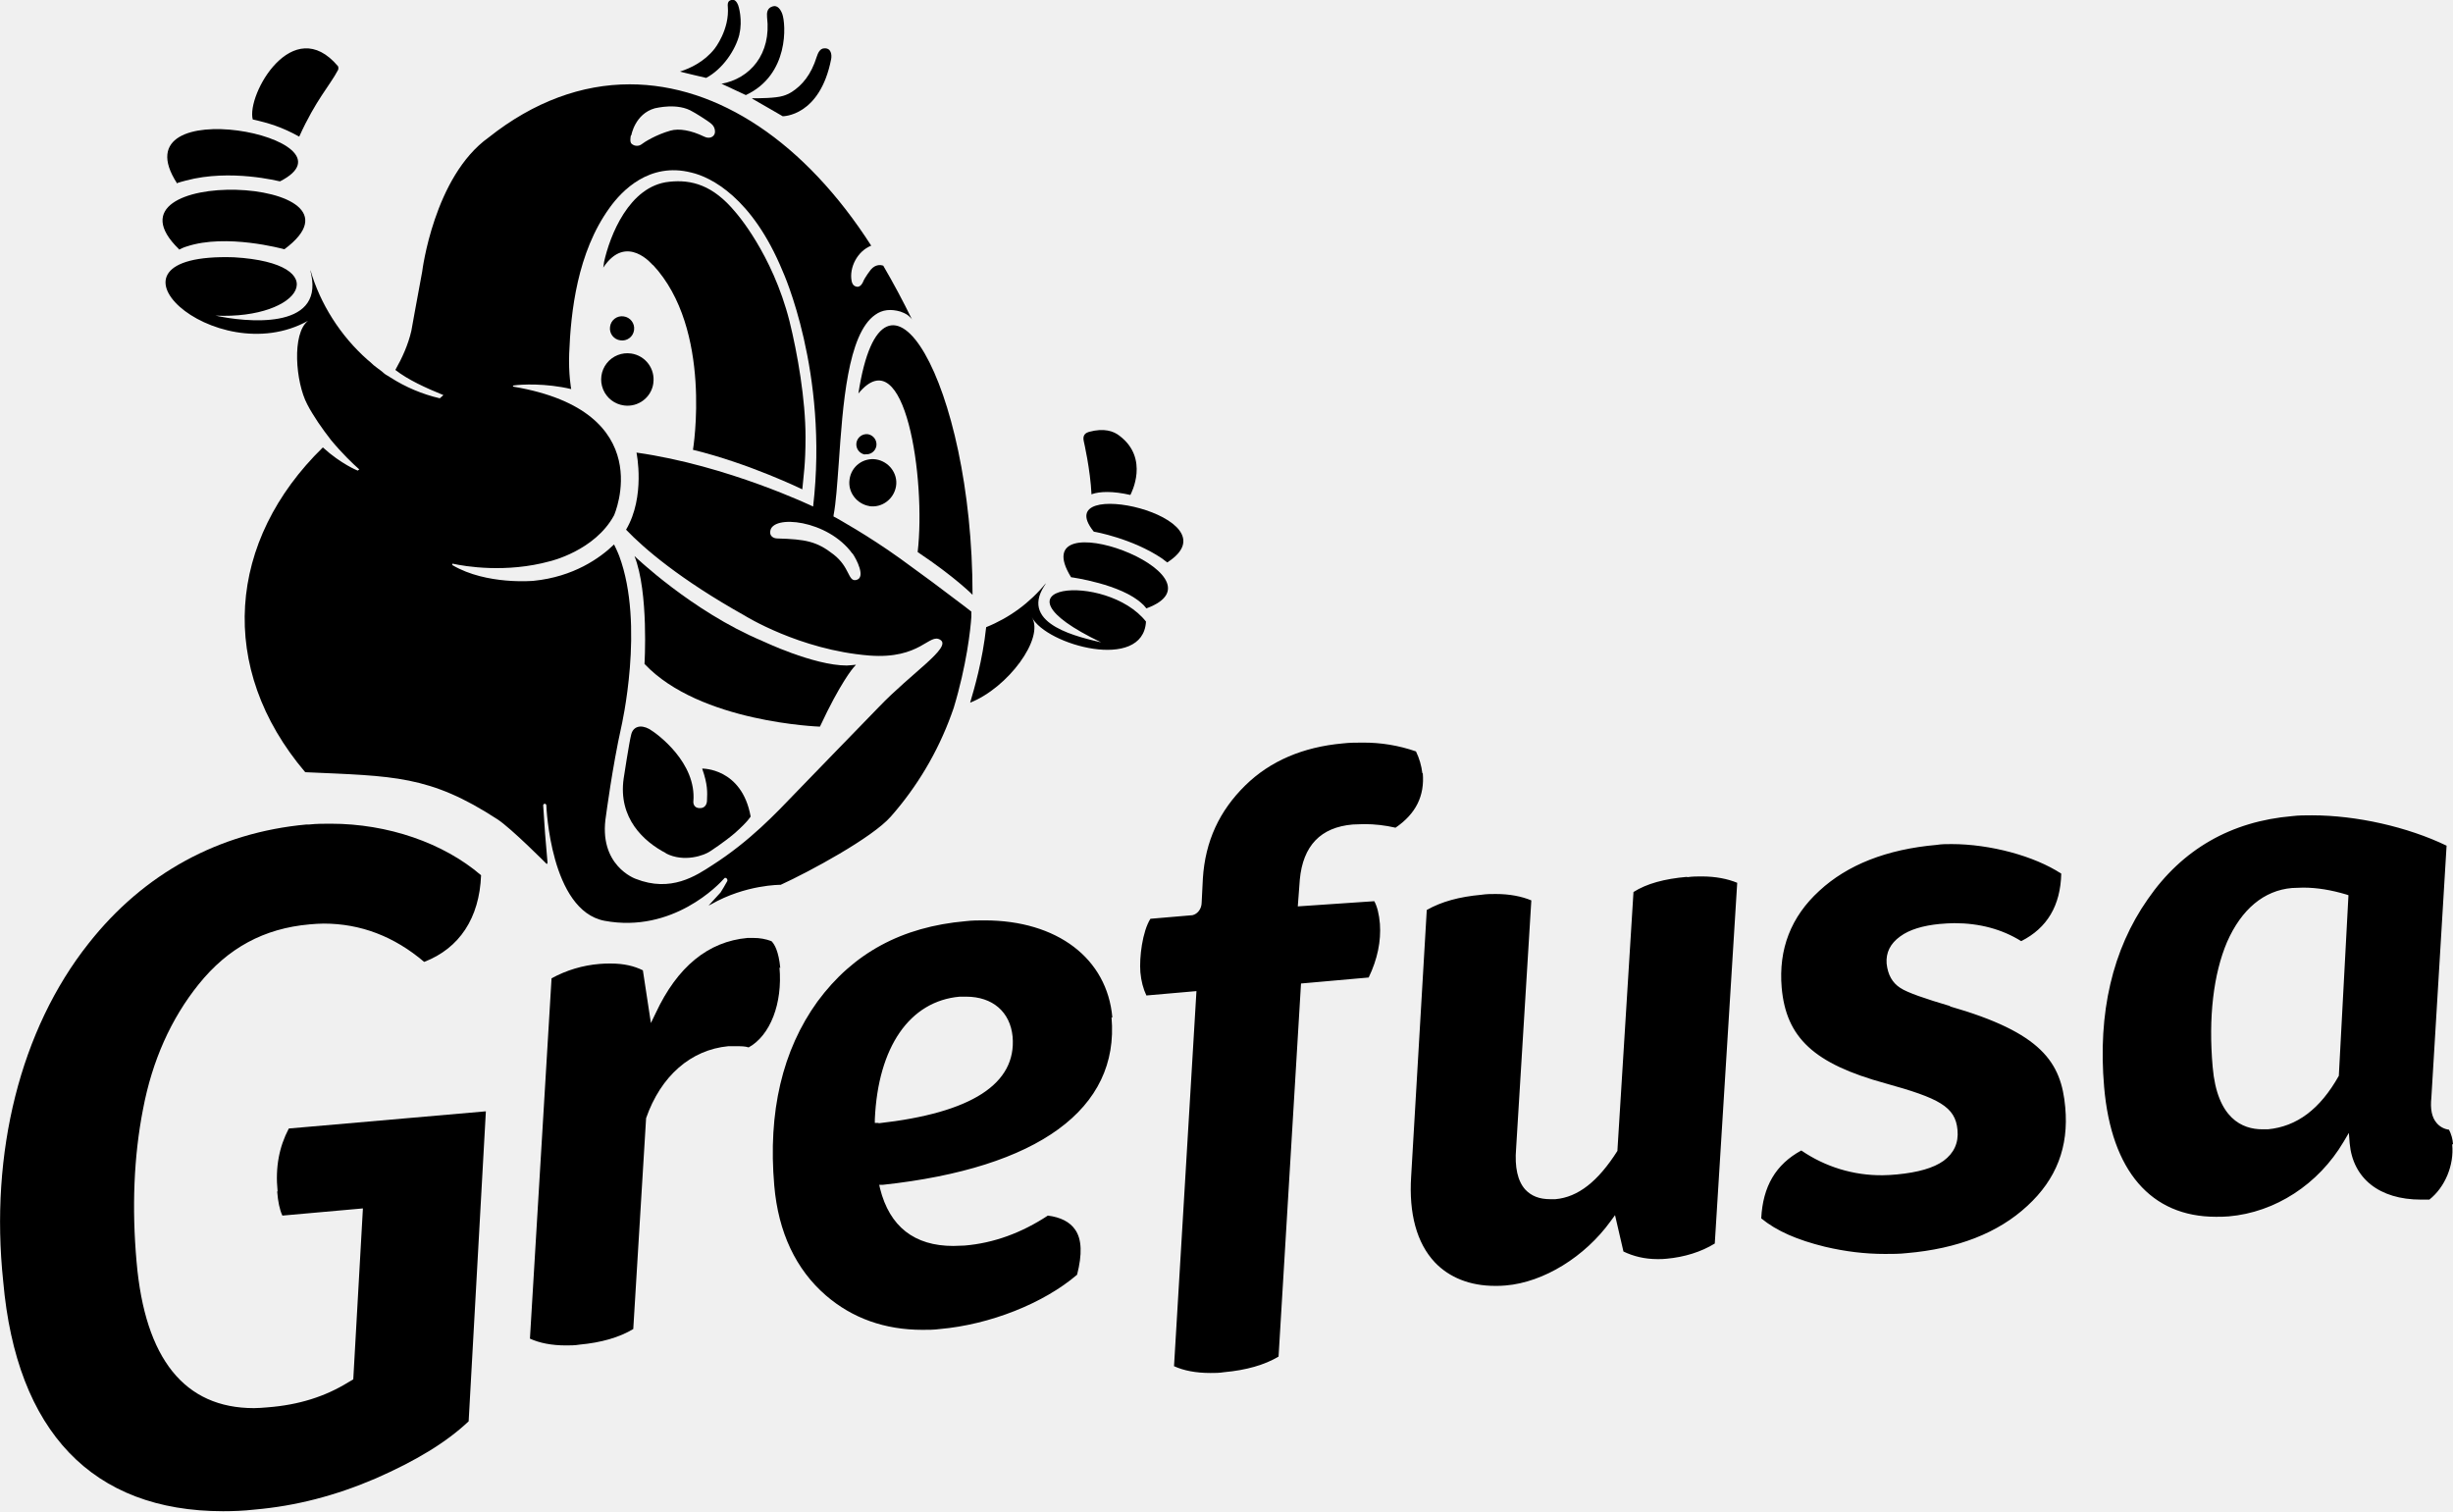
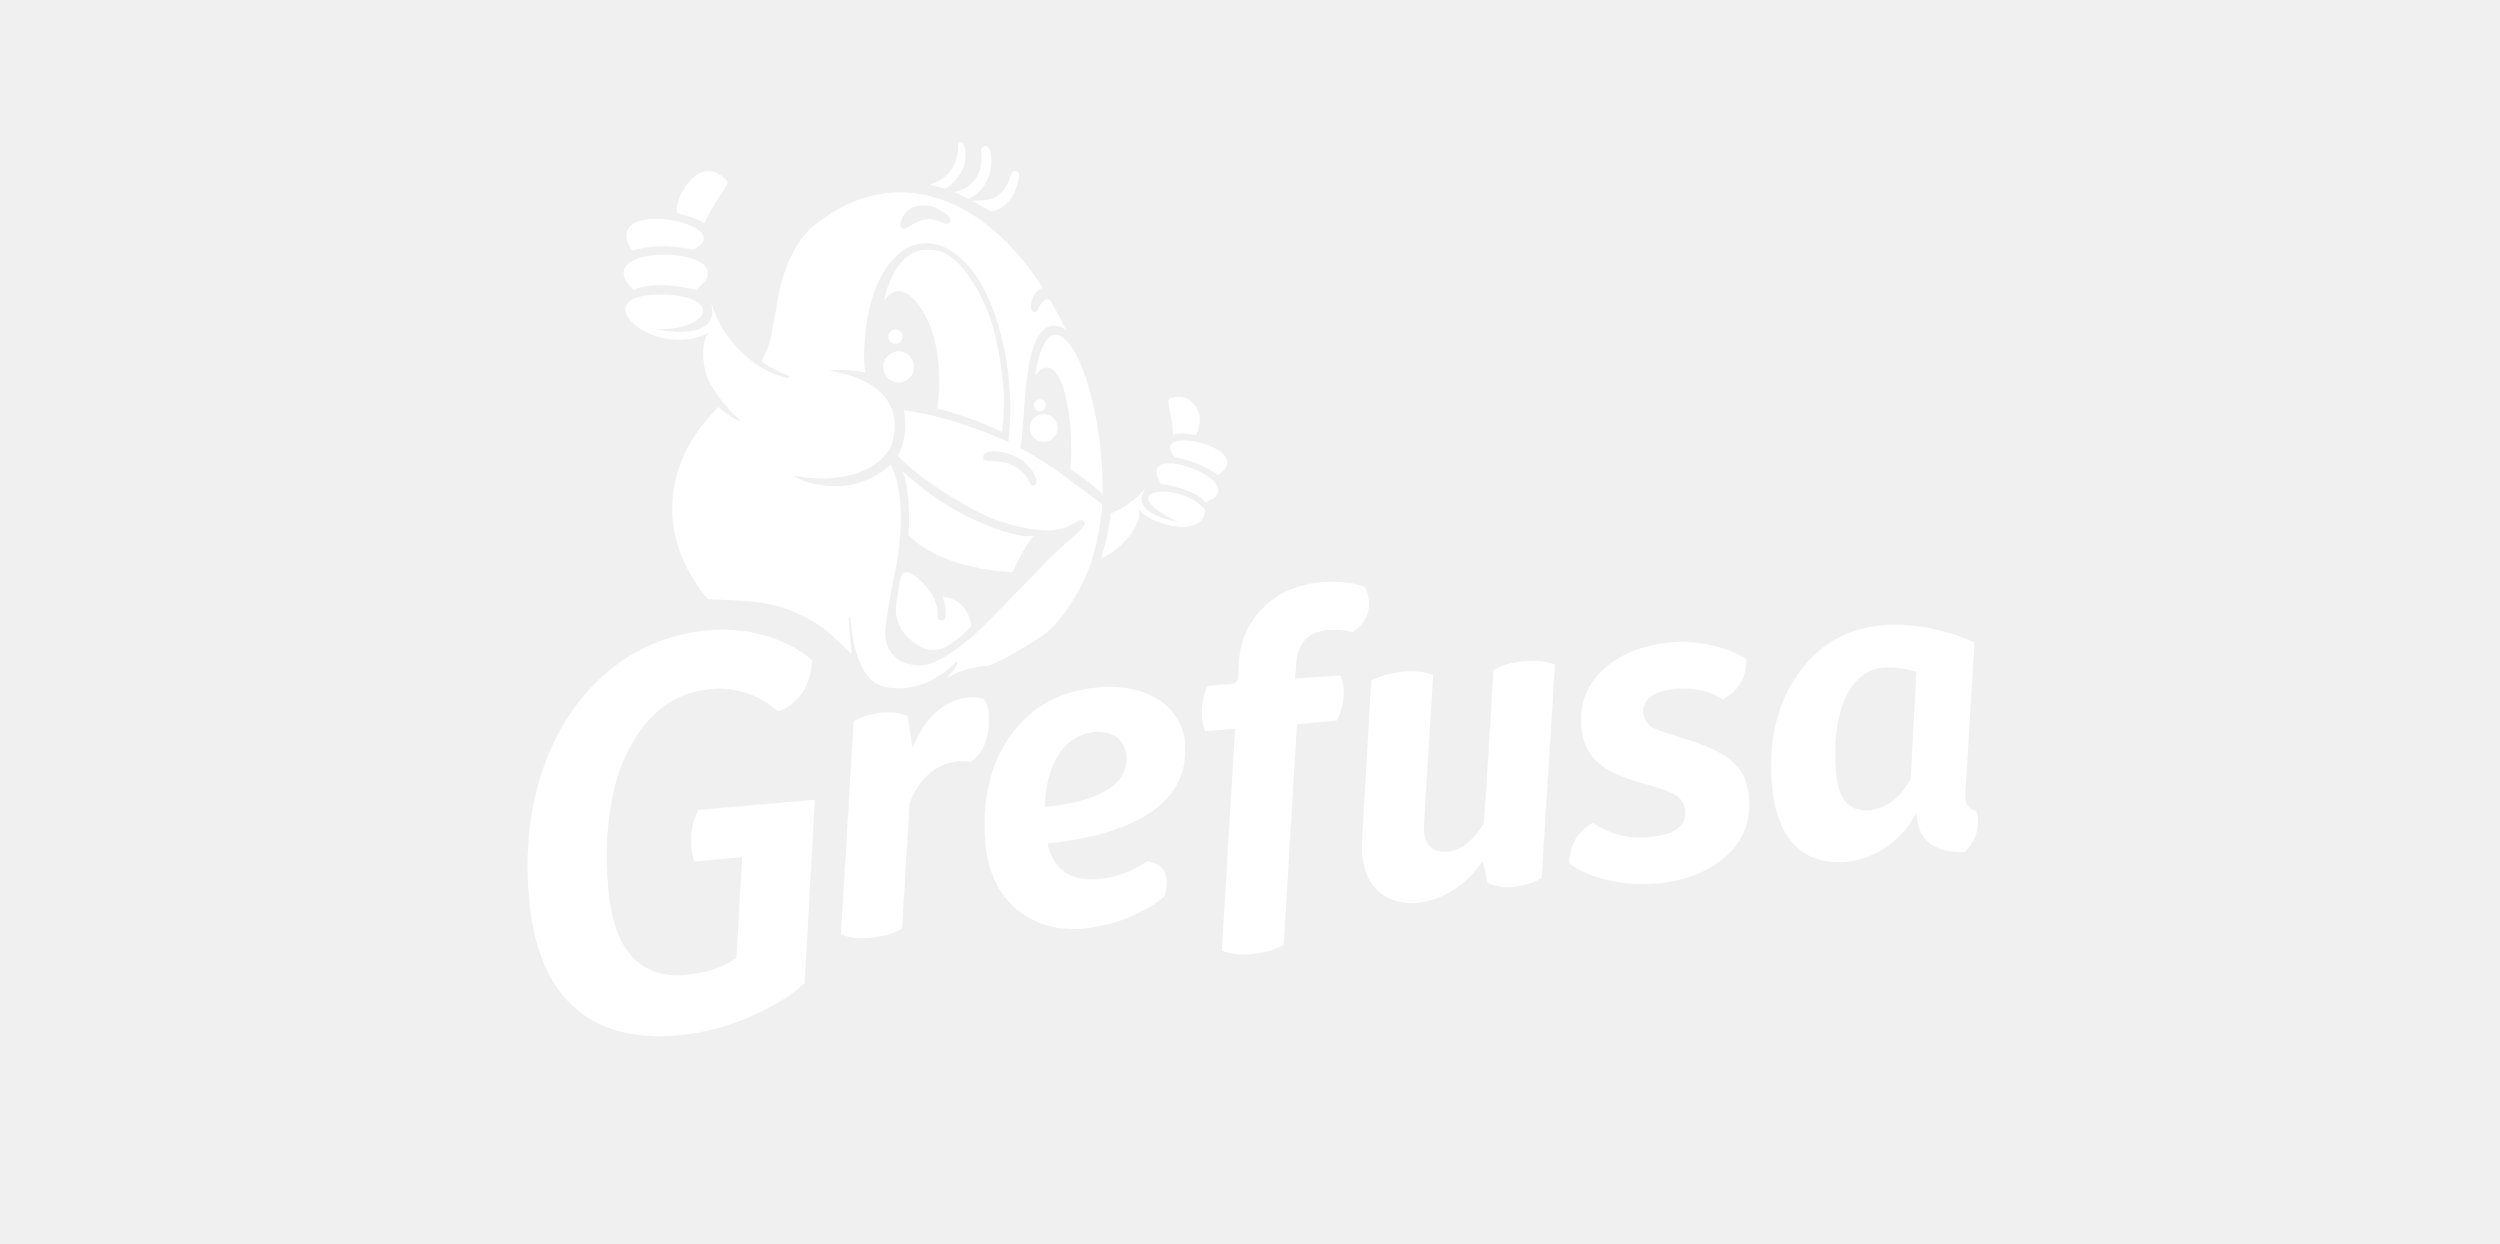
- <svg xmlns="http://www.w3.org/2000/svg" width="112" height="69" viewBox="0 0 112 69" fill="none">
-   <g fill="currentColor">
-     <path d="M32.92 3.812s1.17.547 1.134.529c1.993-.93 1.828-3.247 1.664-3.703-.073-.2-.22-.42-.44-.346-.255.073-.273.292-.255.492.201 1.678-.768 2.81-2.103 3.046v-.018ZM11.54 5.454c.732.164 1.335.346 2.122.784.768-1.696 1.39-2.316 1.774-3.046a.252.252 0 0 0 0-.164C13.369.565 11.248 4.323 11.54 5.454ZM12.656 54.408c.036.456.11.821.237 1.095l3.677-.328-.44 7.806-.219.128c-1.06.656-2.268 1.04-3.694 1.149-.22.018-.42.036-.622.036-3.164 0-4.974-2.243-5.359-6.675-.219-2.463-.128-4.816.293-6.968.42-2.225 1.28-4.14 2.542-5.709 1.335-1.66 2.981-2.553 5.066-2.736.22-.018.44-.036.64-.036 1.683 0 3.22.583 4.59 1.75 1.61-.62 2.525-2.006 2.598-3.957-1.72-1.478-4.262-2.353-6.858-2.353-.33 0-.659 0-.988.036h-.128c-3.987.365-7.425 2.226-9.95 5.436C.934 47.003-.475 52.62.147 58.512.75 65.37 4.225 69 10.186 69c.458 0 .934-.018 1.427-.073 1.902-.164 3.713-.638 5.542-1.423 1.829-.802 3.219-1.641 4.243-2.608l.786-14.154-8.998.785c-.439.839-.622 1.769-.512 2.863l-.018.018ZM33.76 1.55c.147-.602-.017-1.276-.09-1.386-.074-.146-.183-.219-.33-.146-.146.055-.11.274-.11.274.092 1.058-.603 1.933-.603 1.933-.476.602-1.116.894-1.573 1.04-.073 0 1.189.292 1.189.292.75-.402 1.335-1.259 1.518-1.988V1.55ZM8.102 8.354s.293-.092.384-.11c2.048-.547 4.261.037 4.298.037 3.914-1.988-7.499-4.232-4.7.09h.018v-.017Z">
- 		</path>
-     <path d="M8.175 11.4c.11-.055.22-.11.348-.146 1.81-.602 4.389.11 4.462.127 4.536-3.374-8.797-3.866-4.81 0v.019ZM49.855 22.562c.366-.127.951-.146 1.756.037.036-.073.878-1.66-.494-2.7-.274-.219-.713-.364-1.39-.182-.11.036-.33.11-.238.456 0 0 .293 1.258.348 2.408l.018-.019ZM48.904 26.356s2.304.31 3.255 1.222c.055.037.165.183.183.2 4.024-1.477-5.706-5.088-3.438-1.422ZM34.346 4.505s1.427.821 1.39.803c0 0 1.701.018 2.213-2.609.037-.2 0-.51-.31-.492-.202 0-.294.219-.348.383-.256.82-.659 1.295-1.134 1.605a1.603 1.603 0 0 1-.403.183c-.347.109-1.115.109-1.408.109v.018Z">
- 		</path>
-     <path d="M49.946 24.277c.037 0 1.756.31 3.11 1.222 0 0 .219.164.237.182 3.256-2.08-5.45-4.03-3.365-1.422l.018.018ZM39.485 20.738a.46.46 0 0 0 .53-.383.472.472 0 0 0-.383-.529.472.472 0 0 0-.53.402.471.471 0 0 0 .402.528l-.019-.018ZM39.687 23.11c.585.09 1.133-.329 1.225-.913.091-.583-.33-1.13-.915-1.222a1.06 1.06 0 0 0-1.207.912c-.091.584.33 1.131.915 1.222h-.018Z">
- 		</path>
-     <path d="M44.405 27.159c0-9.704-4.078-16.598-5.212-9.193 2.14-2.59 3.09 3.94 2.706 7.241 1.72 1.15 2.506 1.952 2.506 1.952Z">
- 		</path>
-     <path d="M25 39.397a80.592 80.592 0 0 1-.2-2.626c0-.037.036-.073.073-.073.036 0 .073.036.073.073 0 .054.183 4.797 2.652 5.271 3.127.584 5.248-1.678 5.468-1.933.018-.037.073-.037.11 0 .036.018.036.073.036.11-.055.108-.292.51-.31.528l-.55.602.11-.055c1.592-.912 3.183-.894 3.183-.894 1.316-.602 4.188-2.152 5.03-3.118a14.568 14.568 0 0 0 2.76-4.652c.037-.109.074-.2.11-.31.586-1.933.768-3.575.805-4.158v-.237l-.33-.256a128.378 128.378 0 0 0-2.925-2.17c-1.5-1.076-2.872-1.824-2.926-1.86l-.11-.055v-.055c.11-.566.164-1.404.238-2.39.182-2.626.402-5.89 1.664-6.766.329-.237.713-.274 1.152-.146.256.091.348.164.439.255a.484.484 0 0 1 .091.11 37.26 37.26 0 0 0-1.316-2.463c-.11-.036-.348-.073-.567.183 0 0-.275.346-.366.583-.037.073-.11.2-.256.2-.128-.017-.22-.09-.256-.273-.11-.602.256-1.35.896-1.605C36.76 6.511 32.792 3.85 28.75 3.85c-2.177 0-4.371.784-6.438 2.425-2.505 1.788-3.036 6.129-3.036 6.129-.256 1.368-.494 2.7-.494 2.7-.146.638-.42 1.24-.731 1.787.585.456 1.39.82 2.195 1.149l-.165.146a7.202 7.202 0 0 1-2.25-.949s-.036-.018-.054-.036c-.092-.055-.201-.11-.275-.183-.073-.072-.164-.127-.256-.2a2.668 2.668 0 0 1-.347-.292c-.037-.037-.073-.055-.11-.091-1.244-1.095-2.176-2.572-2.615-4.104 0 0 0 .073.036.2.549 2.572-3.036 2.171-4.37 1.88 3.95.182 5.504-2.39.84-2.664-6.876-.219-.859 5.271 3.384 2.9-.75.584-.567 2.81-.037 3.812.147.292.33.566.494.821.201.292.384.547.585.803.513.62 1.006 1.094 1.299 1.35l-.073.054s-.75-.292-1.591-1.058c-4.353 4.25-4.847 10.068-.805 14.829 4.023.182 5.67.128 8.779 2.152.64.42 2.25 2.043 2.25 2.043l.036-.055Zm13.918-14.135c.183.255.64 1.13.165 1.222-.366.073-.274-.584-1.024-1.168-.768-.601-1.28-.693-2.56-.73-.184 0-.366-.109-.33-.327.073-.785 2.634-.53 3.75 1.02v-.017ZM28.823 6.183s.165-.985 1.079-1.24c.037 0 1.043-.274 1.738.164.018 0 .676.401.84.547.11.091.165.22.165.347a.274.274 0 0 1-.073.2c-.128.128-.31.092-.42.037-.604-.292-1.153-.383-1.537-.274-.658.183-1.207.53-1.316.62a.352.352 0 0 1-.22.073.348.348 0 0 1-.238-.09c-.091-.074-.055-.293-.036-.384h.018Zm-8.175 19.608s0-.055.018-.055c.567.128 2.45.438 4.444-.11 0 0 2.049-.474 2.927-2.097 0 0 2.103-4.742-4.59-5.873-.037 0-.037-.037 0-.055.347-.055 1.48-.11 2.633.164 0 0-.128-.675-.092-1.623.073-1.897.366-4.615 1.847-6.657.55-.767 1.811-2.098 3.731-1.606.878.201 2.78 1.131 4.17 4.506 0 0 2.103 4.596 1.39 10.743 0 0-3.914-1.879-8.065-2.463 0 0 .42 2.007-.476 3.52.823.858 2.45 2.262 5.414 3.922 0 0 2.505 1.569 5.688 1.824 2.359.182 2.743-1.058 3.255-.711.512.346-1.335 1.514-2.817 3.064-1.024 1.058-2.98 3.064-3.804 3.921-.877.912-2.066 2.19-3.804 3.302-.731.474-1.883 1.258-3.493.62 0 0-1.737-.602-1.353-2.9 0 0 .292-2.225.695-4.031 0 0 1.079-4.651-.092-7.807 0 0-.091-.237-.237-.529-.64.62-1.848 1.478-3.676 1.66 0 0-2.14.2-3.695-.711l-.018-.018ZM77.032 40.036c-1.042.09-1.847.31-2.45.693L73.85 52.51v.037c-.878 1.386-1.792 2.116-2.835 2.207h-.238c-.493 0-.86-.146-1.134-.438-.347-.383-.493-1.021-.42-1.879l.695-11.326c-.44-.183-.988-.292-1.628-.292-.201 0-.42 0-.658.036-1.006.092-1.811.31-2.488.694l-.713 12.165c-.11 1.697.256 3.046 1.08 3.922.657.693 1.609 1.076 2.742 1.076.165 0 .33 0 .494-.018 1.738-.146 3.621-1.313 4.792-2.937l.201-.274.384 1.66c.457.22.97.347 1.555.347.146 0 .274 0 .42-.018.805-.073 1.573-.31 2.195-.694l1.024-16.47c-.439-.182-.987-.291-1.628-.291-.2 0-.42 0-.658.036v-.018ZM64.943 35.312a3.108 3.108 0 0 0-.292-1.003 7.23 7.23 0 0 0-2.433-.402c-.292 0-.603 0-.914.037-1.81.164-3.31.802-4.444 1.915-1.19 1.167-1.83 2.553-1.939 4.25l-.055 1.094c0 .292-.183.529-.42.584l-1.92.164c-.367.584-.513 1.77-.458 2.444.037.401.128.748.274 1.058l2.286-.2-1.024 17.126c.44.2.988.31 1.665.31.2 0 .402 0 .621-.036 1.006-.091 1.847-.329 2.487-.712l1.025-17.035 3.09-.274c.403-.839.568-1.66.513-2.444-.037-.456-.128-.803-.257-1.04l-3.493.237.092-1.222c.146-1.55.95-2.389 2.414-2.517.183 0 .347-.018.53-.018.476 0 .951.055 1.427.164.933-.638 1.335-1.459 1.243-2.499l-.018.019ZM52.324 28.38c-1.81-2.297-7.608-1.714-2.048.95-.897-.22-3.75-.785-2.597-2.573a.503.503 0 0 0 .073-.127 6.767 6.767 0 0 1-2.725 2.006c-.165 1.532-.549 2.827-.732 3.447 1.72-.675 3.402-2.936 2.817-3.903.658 1.277 5.084 2.499 5.212.2ZM112 52.238a1.674 1.674 0 0 0-.183-.657.874.874 0 0 1-.567-.31c-.219-.255-.292-.638-.238-1.149l.695-11.509c-1.774-.857-4.115-1.386-6.145-1.386-.311 0-.603 0-.896.036-2.798.237-5.03 1.514-6.602 3.794-1.61 2.298-2.286 5.18-1.993 8.573.329 3.83 2.14 5.927 5.102 5.927.201 0 .384 0 .585-.018 2.122-.182 4.097-1.459 5.249-3.41l.238-.402.037.474c.146 1.605 1.353 2.572 3.255 2.572h.384c.713-.565 1.134-1.568 1.042-2.517l.037-.018Zm-5.212-3.155v.036c-.86 1.532-1.921 2.316-3.237 2.444h-.256c-.915 0-2.067-.492-2.268-2.845-.201-2.262.036-4.25.658-5.71.659-1.495 1.683-2.352 2.963-2.462.165 0 .329-.018.512-.018.64 0 1.28.11 1.957.31l.11.037-.439 8.226v-.018ZM50.788 46.456c-.238-2.7-2.524-4.432-5.834-4.432-.275 0-.567 0-.86.036-2.926.256-5.14 1.46-6.767 3.666-1.61 2.226-2.267 5.053-1.975 8.409.183 2.134.988 3.83 2.36 5.016 1.206 1.04 2.688 1.568 4.407 1.568.256 0 .53 0 .786-.036 2.286-.2 4.737-1.167 6.273-2.48.238-.931.22-1.624-.091-2.062-.238-.346-.659-.565-1.244-.638-1.189.784-2.469 1.258-3.804 1.368-.164 0-.347.018-.512.018-1.774 0-2.908-.876-3.347-2.627l-.036-.164h.164c7.096-.766 10.809-3.465 10.443-7.642h.037Zm-10.663 4.815h-.182v-.164c.146-3.301 1.59-5.399 3.877-5.6h.292c1.207 0 2.012.694 2.122 1.825.183 2.152-1.866 3.483-6.127 3.957l.018-.018ZM89.066 45.945c-1.17-.346-1.975-.62-2.304-.839-.366-.237-.567-.602-.622-1.112-.037-.493.164-.912.622-1.24.42-.31 1.042-.493 1.792-.566.238-.018.457-.037.677-.037 1.152 0 2.176.274 3.054.821 1.189-.602 1.792-1.623 1.829-3.082-1.226-.803-3.238-1.35-5.011-1.35-.238 0-.458 0-.677.037-2.286.2-4.079.912-5.359 2.097-1.298 1.186-1.865 2.663-1.719 4.414.201 2.298 1.481 3.484 4.737 4.377 2.432.675 3.2 1.058 3.292 2.134.055.584-.165 1.058-.64 1.405-.457.328-1.17.529-2.122.62-.22.018-.439.037-.658.037a6.45 6.45 0 0 1-3.713-1.131c-1.17.638-1.755 1.641-1.829 3.1.714.584 1.646.985 2.908 1.295.933.22 1.83.329 2.744.329.329 0 .658 0 .987-.037 2.341-.2 4.188-.93 5.505-2.152 1.335-1.222 1.902-2.7 1.737-4.505-.182-2.061-1.079-3.41-5.285-4.615h.055Z">
- 		</path>
-     <path d="M30.396 38.96c.841.437 1.774.09 2.03-.092 0 0 .622-.401 1.115-.82.622-.548.732-.767.732-.767-.402-2.225-2.213-2.188-2.213-2.188.256.73.238 1.076.22 1.459 0 .11-.055.365-.348.346-.31-.018-.274-.31-.274-.31.146-1.75-1.61-3.064-2.012-3.301-.402-.219-.732-.11-.823.237-.091.328-.348 2.025-.348 2.025-.256 1.805.915 2.882 1.94 3.41h-.02ZM29.81 12.093c2.744 2.936 1.83 8.445 1.83 8.445 2.56.62 4.992 1.805 4.992 1.805.055-.638.147-1.112.147-2.389 0-1.715-.366-3.812-.732-5.29-.786-3.1-2.469-4.979-2.469-4.979-1.024-1.24-2.012-1.495-3.018-1.386-1.847.182-2.725 2.499-2.98 3.666 0 .055-.037.255-.037.255 1.06-1.605 2.268-.109 2.268-.109v-.018ZM29.427 30.314c2.523 2.681 8.01 2.864 8.01 2.864.933-2.007 1.518-2.681 1.518-2.681l.128-.146s-.33.036-.42.036c-1.519 0-3.878-1.13-3.878-1.13-3.2-1.35-5.816-3.868-5.816-3.868.659 1.66.457 4.943.457 4.943v-.018ZM35.626 44.194c-.073-.748-.256-1.076-.402-1.222a2.284 2.284 0 0 0-.823-.146h-.274c-1.793.164-3.2 1.313-4.188 3.43l-.22.455-.366-2.407c-.402-.2-.878-.31-1.463-.31-.164 0-.329 0-.512.018a5.498 5.498 0 0 0-2.195.657l-.987 16.452c.439.2.987.31 1.646.31.201 0 .402 0 .622-.037.987-.091 1.81-.328 2.45-.711l.586-9.63c.676-1.934 2.048-3.12 3.749-3.284h.366c.22 0 .402 0 .567.055.987-.547 1.554-2.006 1.408-3.648l.036.018Z">
- 		</path>
-     <path d="M29.829 17.492a1.195 1.195 0 0 0-1.006-1.35 1.197 1.197 0 1 0-.33 2.371 1.19 1.19 0 0 0 1.336-1.003v-.018ZM27.854 14.92a.543.543 0 0 0 .475.62.544.544 0 0 0 .622-.474.553.553 0 0 0-.476-.62.544.544 0 0 0-.621.474Z">
- 		</path>
-   </g>
+ <svg xmlns="http://www.w3.org/2000/svg" width="193" height="96" viewBox="0 0 193 96" fill="none">
+   <path d="M73.642 14.812C73.642 14.812 74.813 15.359 74.776 15.341C76.77 14.411 76.605 12.094 76.441 11.638C76.367 11.438 76.221 11.219 76.002 11.292C75.746 11.365 75.727 11.584 75.746 11.784C75.947 13.462 74.977 14.593 73.642 14.83V14.812Z" fill="white" />
+   <path d="M52.263 16.453C52.994 16.617 53.598 16.8 54.384 17.238C55.152 15.541 55.774 14.921 56.158 14.192C56.177 14.137 56.177 14.082 56.158 14.027C54.092 11.565 51.97 15.322 52.263 16.453Z" fill="white" />
+   <path d="M53.378 65.408C53.415 65.864 53.488 66.229 53.616 66.502L57.292 66.174L56.853 73.981L56.634 74.108C55.573 74.765 54.366 75.148 52.94 75.257C52.72 75.275 52.519 75.294 52.318 75.294C49.154 75.294 47.343 73.05 46.959 68.618C46.74 66.156 46.831 63.803 47.252 61.651C47.672 59.425 48.532 57.51 49.794 55.942C51.129 54.282 52.775 53.388 54.86 53.206C55.079 53.188 55.299 53.169 55.5 53.169C57.182 53.169 58.719 53.753 60.09 54.92C61.7 54.3 62.614 52.914 62.687 50.962C60.968 49.485 58.426 48.609 55.829 48.609C55.5 48.609 55.171 48.609 54.842 48.646H54.714C50.727 49.011 47.288 50.871 44.764 54.081C41.655 58.003 40.247 63.62 40.869 69.512C41.472 76.37 44.947 79.999 50.909 79.999C51.367 79.999 51.842 79.981 52.336 79.927C54.238 79.762 56.048 79.288 57.877 78.504C59.706 77.701 61.096 76.862 62.12 75.896L62.907 61.742L53.909 62.526C53.47 63.365 53.287 64.295 53.397 65.39L53.378 65.408Z" fill="white" />
+   <path d="M74.484 12.549C74.63 11.947 74.465 11.272 74.392 11.163C74.319 11.017 74.209 10.944 74.063 11.017C73.917 11.072 73.953 11.29 73.953 11.29C74.045 12.348 73.35 13.224 73.35 13.224C72.874 13.826 72.234 14.118 71.777 14.264C71.704 14.264 72.966 14.555 72.966 14.555C73.716 14.154 74.301 13.297 74.484 12.567V12.549Z" fill="white" />
+   <path d="M48.825 19.354C48.825 19.354 49.117 19.262 49.209 19.244C51.257 18.697 53.47 19.281 53.507 19.281C57.42 17.293 46.008 15.049 48.806 19.372H48.825V19.354Z" fill="white" />
+   <path d="M48.898 22.401C49.008 22.346 49.117 22.291 49.245 22.255C51.056 21.653 53.635 22.364 53.708 22.383C58.243 19.008 44.911 18.516 48.898 22.383V22.401Z" fill="white" />
+   <path d="M90.578 33.561C90.944 33.433 91.529 33.415 92.333 33.597C92.37 33.524 93.211 31.938 91.84 30.898C91.565 30.679 91.126 30.533 90.45 30.715C90.34 30.752 90.121 30.825 90.212 31.171C90.212 31.171 90.505 32.43 90.559 33.579L90.578 33.561Z" fill="white" />
+   <path d="M89.627 37.358C89.627 37.358 91.931 37.668 92.882 38.58C92.937 38.617 93.047 38.762 93.065 38.781C97.088 37.303 87.359 33.692 89.627 37.358Z" fill="white" />
+   <path d="M75.069 15.506C75.069 15.506 76.495 16.327 76.459 16.308C76.459 16.308 78.16 16.327 78.672 13.7C78.708 13.5 78.672 13.19 78.361 13.208C78.16 13.208 78.068 13.427 78.013 13.591C77.757 14.412 77.355 14.886 76.879 15.196C76.751 15.269 76.623 15.342 76.477 15.378C76.13 15.488 75.362 15.488 75.069 15.488V15.506Z" fill="white" />
+   <path d="M90.669 35.276C90.706 35.276 92.425 35.586 93.778 36.498C93.778 36.498 93.998 36.662 94.016 36.68C97.271 34.601 88.566 32.649 90.651 35.257L90.669 35.276Z" fill="white" />
+   <path d="M80.208 31.737C80.464 31.773 80.702 31.609 80.738 31.354C80.775 31.099 80.592 30.861 80.354 30.825C80.098 30.788 79.861 30.971 79.824 31.226C79.787 31.482 79.97 31.719 80.226 31.755L80.208 31.737Z" fill="white" />
+   <path d="M80.409 34.107C80.994 34.199 81.543 33.779 81.635 33.196C81.726 32.612 81.305 32.065 80.72 31.973C80.135 31.882 79.586 32.302 79.513 32.885C79.422 33.469 79.842 34.016 80.427 34.107H80.409Z" fill="white" />
+   <path d="M85.128 38.16C85.128 28.456 81.049 21.562 79.915 28.967C82.055 26.377 83.006 32.907 82.622 36.208C84.341 37.357 85.128 38.16 85.128 38.16Z" fill="white" />
+   <path d="M65.723 50.396C65.614 49.284 65.522 47.788 65.522 47.77C65.522 47.733 65.559 47.697 65.595 47.697C65.632 47.697 65.668 47.733 65.668 47.77C65.668 47.825 65.851 52.567 68.32 53.041C71.448 53.625 73.569 51.363 73.789 51.108C73.807 51.071 73.862 51.071 73.898 51.108C73.935 51.126 73.935 51.181 73.935 51.217C73.88 51.327 73.642 51.728 73.624 51.746L73.075 52.348C73.112 52.33 73.148 52.312 73.185 52.293C74.776 51.381 76.367 51.4 76.367 51.4C77.684 50.798 80.555 49.247 81.397 48.281C82.677 46.822 83.555 45.271 84.158 43.63C84.195 43.52 84.231 43.429 84.268 43.319C84.853 41.386 85.036 39.745 85.073 39.161C85.073 39.106 85.073 39.07 85.073 39.015C85.073 38.96 85.073 38.924 85.073 38.924L84.743 38.668C84.177 38.231 83.006 37.355 81.817 36.498C80.318 35.422 78.946 34.674 78.891 34.638L78.781 34.583V34.528C78.891 33.963 78.946 33.124 79.019 32.139C79.202 29.512 79.421 26.247 80.683 25.372C81.013 25.135 81.397 25.098 81.836 25.226C82.092 25.317 82.183 25.39 82.275 25.481C82.311 25.518 82.348 25.554 82.366 25.591C81.872 24.569 81.397 23.73 81.049 23.128C80.939 23.092 80.702 23.055 80.482 23.311C80.482 23.311 80.208 23.657 80.117 23.894C80.08 23.967 80.007 24.095 79.86 24.095C79.732 24.077 79.641 24.004 79.604 23.822C79.495 23.22 79.86 22.472 80.501 22.216C77.483 17.511 73.514 14.848 69.472 14.848C67.296 14.848 65.101 15.632 63.035 17.273C60.529 19.061 59.999 23.402 59.999 23.402C59.743 24.77 59.505 26.101 59.505 26.101C59.359 26.74 59.084 27.342 58.774 27.889C59.359 28.345 60.163 28.71 60.968 29.038L60.804 29.184C59.999 29.002 59.249 28.673 58.554 28.235C58.554 28.235 58.517 28.217 58.499 28.199C58.408 28.144 58.298 28.09 58.225 28.017C58.152 27.944 58.06 27.889 57.969 27.816C57.841 27.725 57.731 27.634 57.621 27.524C57.585 27.488 57.548 27.469 57.512 27.433C56.268 26.338 55.335 24.861 54.896 23.329C54.896 23.329 54.896 23.402 54.933 23.53C55.482 26.101 51.897 25.7 50.562 25.408C54.512 25.591 56.067 23.019 51.403 22.745C44.527 22.526 50.544 28.017 54.787 25.645C54.037 26.229 54.22 28.454 54.75 29.457C54.896 29.749 55.079 30.023 55.244 30.278C55.445 30.57 55.628 30.826 55.829 31.081C56.341 31.701 56.835 32.175 57.128 32.431L57.054 32.485C57.054 32.485 56.305 32.193 55.463 31.427C51.111 35.677 50.617 41.496 54.659 46.256C58.682 46.438 60.328 46.384 63.437 48.408C64.077 48.828 65.687 50.451 65.687 50.451L65.723 50.396ZM79.641 36.261C79.824 36.516 80.281 37.392 79.806 37.483C79.44 37.556 79.531 36.899 78.781 36.316C78.013 35.714 77.501 35.622 76.221 35.586C76.038 35.586 75.855 35.477 75.892 35.258C75.965 34.473 78.525 34.729 79.641 36.279V36.261ZM69.546 17.182C69.546 17.182 69.71 16.197 70.625 15.942C70.661 15.942 71.667 15.668 72.362 16.106C72.38 16.106 73.039 16.507 73.203 16.653C73.313 16.745 73.368 16.872 73.368 17C73.368 17.073 73.35 17.146 73.295 17.201C73.167 17.328 72.984 17.292 72.874 17.237C72.271 16.945 71.722 16.854 71.338 16.963C70.68 17.146 70.131 17.492 70.021 17.584C69.948 17.638 69.875 17.657 69.802 17.657C69.71 17.657 69.619 17.62 69.564 17.565C69.472 17.492 69.509 17.273 69.527 17.182H69.546ZM61.371 36.79C61.371 36.79 61.371 36.735 61.389 36.735C61.956 36.863 63.84 37.173 65.833 36.626C65.833 36.626 67.881 36.151 68.759 34.528C68.759 34.528 70.862 29.786 64.169 28.655C64.132 28.655 64.132 28.619 64.169 28.6C64.516 28.546 65.65 28.491 66.802 28.764C66.802 28.764 66.674 28.09 66.711 27.141C66.784 25.244 67.077 22.526 68.558 20.484C69.107 19.718 70.369 18.386 72.289 18.879C73.167 19.079 75.069 20.009 76.459 23.384C76.459 23.384 78.562 27.98 77.849 34.127C77.849 34.127 73.935 32.248 69.783 31.665C69.783 31.665 70.204 33.671 69.308 35.185C70.131 36.042 71.758 37.446 74.721 39.106C74.721 39.106 77.227 40.675 80.409 40.93C82.768 41.112 83.152 39.872 83.665 40.219C84.177 40.565 82.329 41.733 80.848 43.283C79.824 44.341 77.867 46.347 77.044 47.205C76.166 48.117 74.977 49.393 73.24 50.506C72.508 50.98 71.356 51.764 69.747 51.126C69.747 51.126 68.009 50.524 68.393 48.226C68.393 48.226 68.686 46.001 69.088 44.195C69.088 44.195 70.167 39.544 68.997 36.389C68.997 36.389 68.906 36.151 68.759 35.86C68.119 36.48 66.912 37.337 65.083 37.519C65.083 37.519 62.943 37.72 61.389 36.808L61.371 36.79Z" fill="white" />
+   <path d="M117.755 51.034C116.712 51.125 115.908 51.344 115.304 51.727L114.572 63.51V63.546C113.695 64.932 112.78 65.662 111.738 65.753C111.646 65.753 111.573 65.753 111.5 65.753C111.006 65.753 110.64 65.607 110.366 65.315C110.019 64.932 109.872 64.294 109.945 63.437L110.64 52.11C110.201 51.928 109.653 51.818 109.013 51.818C108.812 51.818 108.592 51.818 108.354 51.855C107.348 51.946 106.544 52.165 105.867 52.548L105.154 64.713C105.044 66.41 105.41 67.76 106.233 68.635C106.891 69.328 107.842 69.711 108.976 69.711C109.141 69.711 109.305 69.711 109.47 69.693C111.207 69.547 113.091 68.38 114.262 66.756L114.463 66.483L114.847 68.142C115.304 68.361 115.816 68.489 116.401 68.489C116.548 68.489 116.676 68.489 116.822 68.471C117.627 68.398 118.395 68.161 119.017 67.778L120.041 51.307C119.602 51.125 119.053 51.016 118.413 51.016C118.212 51.016 117.992 51.016 117.755 51.052V51.034Z" fill="white" />
+   <path d="M105.666 46.311C105.629 45.982 105.538 45.654 105.373 45.307C104.66 45.052 103.837 44.906 102.941 44.906C102.648 44.906 102.337 44.906 102.026 44.943C100.216 45.107 98.716 45.745 97.582 46.858C96.393 48.025 95.753 49.411 95.644 51.108L95.589 52.202C95.589 52.494 95.406 52.731 95.168 52.786L93.248 52.95C92.882 53.533 92.736 54.719 92.79 55.394C92.827 55.795 92.918 56.142 93.065 56.452L95.351 56.251L94.327 73.378C94.766 73.579 95.314 73.688 95.991 73.688C96.192 73.688 96.393 73.688 96.613 73.652C97.619 73.561 98.46 73.323 99.1 72.94L100.124 55.905L103.215 55.631C103.617 54.792 103.782 53.971 103.727 53.187C103.691 52.731 103.599 52.384 103.471 52.147L99.978 52.384L100.069 51.162C100.216 49.612 101.02 48.773 102.483 48.645C102.666 48.645 102.831 48.627 103.014 48.627C103.489 48.627 103.965 48.682 104.44 48.791C105.373 48.153 105.775 47.332 105.684 46.292L105.666 46.311Z" fill="white" />
+   <path d="M93.047 39.38C91.236 37.082 85.439 37.665 90.998 40.328C90.102 40.109 87.249 39.544 88.401 37.757C88.456 37.684 88.474 37.629 88.474 37.629C87.761 38.504 86.81 39.216 85.749 39.635C85.585 41.167 85.201 42.462 85.018 43.083C86.737 42.408 88.419 40.146 87.834 39.179C88.493 40.456 92.918 41.678 93.047 39.38Z" fill="white" />
+   <path d="M152.723 63.238C152.704 63.001 152.649 62.8 152.54 62.581C152.302 62.545 152.101 62.435 151.973 62.271C151.753 62.016 151.68 61.633 151.735 61.122L152.43 49.613C150.656 48.755 148.315 48.227 146.285 48.227C145.974 48.227 145.681 48.227 145.389 48.263C142.591 48.5 140.359 49.777 138.787 52.057C137.177 54.355 136.501 57.237 136.793 60.629C137.122 64.46 138.933 66.557 141.896 66.557C142.097 66.557 142.28 66.557 142.481 66.539C144.602 66.357 146.578 65.08 147.73 63.128L147.968 62.727L148.004 63.201C148.15 64.806 149.358 65.773 151.26 65.773C151.388 65.773 151.516 65.773 151.644 65.773C152.357 65.207 152.778 64.204 152.686 63.256L152.723 63.238ZM147.51 60.082V60.119C146.651 61.651 145.59 62.435 144.273 62.563C144.182 62.563 144.109 62.563 144.017 62.563C143.103 62.563 141.951 62.07 141.749 59.717C141.548 57.456 141.786 55.468 142.408 54.008C143.066 52.513 144.09 51.656 145.371 51.546C145.535 51.546 145.7 51.528 145.883 51.528C146.523 51.528 147.163 51.637 147.84 51.838L147.949 51.874L147.51 60.1V60.082Z" fill="white" />
+   <path d="M91.51 57.456C91.273 54.756 88.987 53.023 85.676 53.023C85.402 53.023 85.109 53.023 84.817 53.06C81.891 53.315 79.678 54.519 78.05 56.726C76.441 58.951 75.782 61.778 76.075 65.135C76.258 67.269 77.062 68.965 78.434 70.15C79.641 71.19 81.123 71.719 82.842 71.719C83.098 71.719 83.372 71.719 83.628 71.682C85.914 71.482 88.365 70.515 89.901 69.202C90.139 68.272 90.121 67.579 89.81 67.141C89.572 66.794 89.151 66.575 88.566 66.502C87.377 67.287 86.097 67.761 84.762 67.87C84.597 67.87 84.415 67.889 84.25 67.889C82.476 67.889 81.342 67.013 80.903 65.262L80.867 65.098H81.031C88.127 64.332 91.84 61.633 91.474 57.456H91.51ZM80.848 62.271H80.665V62.107C80.812 58.805 82.256 56.708 84.543 56.507C84.634 56.507 84.744 56.507 84.835 56.507C86.042 56.507 86.847 57.2 86.957 58.331C87.139 60.483 85.091 61.815 80.83 62.289L80.848 62.271Z" fill="white" />
+   <path d="M129.789 56.944C128.618 56.598 127.814 56.324 127.484 56.105C127.119 55.868 126.917 55.503 126.863 54.993C126.826 54.5 127.027 54.081 127.484 53.752C127.905 53.442 128.527 53.26 129.277 53.187C129.514 53.169 129.734 53.151 129.953 53.151C131.106 53.151 132.13 53.424 133.008 53.971C134.196 53.369 134.8 52.348 134.836 50.889C133.611 50.086 131.599 49.539 129.825 49.539C129.588 49.539 129.368 49.539 129.149 49.575C126.863 49.776 125.07 50.487 123.79 51.673C122.492 52.859 121.925 54.336 122.071 56.087C122.272 58.385 123.552 59.571 126.808 60.465C129.24 61.139 130.008 61.522 130.1 62.599C130.155 63.182 129.935 63.656 129.46 64.003C129.002 64.331 128.289 64.532 127.338 64.623C127.119 64.641 126.899 64.66 126.68 64.66C125.326 64.66 124.101 64.295 122.967 63.529C121.797 64.167 121.211 65.17 121.138 66.629C121.851 67.213 122.784 67.614 124.046 67.924C124.979 68.143 125.875 68.253 126.789 68.253C127.119 68.253 127.448 68.253 127.777 68.216C130.118 68.016 131.965 67.286 133.282 66.064C134.617 64.842 135.184 63.365 135.019 61.559C134.836 59.498 133.94 58.148 129.734 56.944H129.789Z" fill="white" />
+   <path d="M71.119 49.961C71.96 50.399 72.893 50.053 73.149 49.87C73.149 49.87 73.77 49.469 74.264 49.049C74.886 48.502 74.996 48.283 74.996 48.283C74.594 46.058 72.783 46.095 72.783 46.095C73.039 46.824 73.021 47.171 73.002 47.554C73.002 47.663 72.948 47.919 72.655 47.9C72.344 47.882 72.38 47.59 72.38 47.59C72.527 45.839 70.771 44.526 70.369 44.289C69.966 44.07 69.637 44.179 69.546 44.526C69.454 44.854 69.198 46.551 69.198 46.551C68.942 48.356 70.113 49.432 71.137 49.961H71.119Z" fill="white" />
+   <path d="M70.533 23.094C73.276 26.031 72.362 31.539 72.362 31.539C74.922 32.159 77.355 33.345 77.355 33.345C77.41 32.706 77.501 32.232 77.501 30.955C77.501 29.241 77.135 27.143 76.77 25.666C75.983 22.565 74.301 20.686 74.301 20.686C73.276 19.446 72.289 19.191 71.283 19.3C69.436 19.483 68.558 21.799 68.302 22.966C68.302 23.021 68.265 23.222 68.265 23.222C69.326 21.617 70.533 23.112 70.533 23.112V23.094Z" fill="white" />
+   <path d="M70.149 41.315C72.673 43.996 78.16 44.179 78.16 44.179C79.092 42.172 79.677 41.498 79.677 41.498L79.805 41.352C79.805 41.352 79.476 41.388 79.385 41.388C77.867 41.388 75.508 40.257 75.508 40.257C72.307 38.908 69.692 36.391 69.692 36.391C70.35 38.05 70.149 41.334 70.149 41.334V41.315Z" fill="white" />
+   <path d="M76.349 55.196C76.276 54.448 76.093 54.12 75.947 53.974C75.709 53.883 75.435 53.828 75.124 53.828C75.032 53.828 74.941 53.828 74.85 53.828C73.057 53.992 71.649 55.141 70.661 57.257L70.442 57.713L70.076 55.306C69.674 55.105 69.198 54.995 68.613 54.995C68.448 54.995 68.284 54.995 68.101 55.014C67.296 55.087 66.565 55.306 65.906 55.67L64.919 72.122C65.358 72.323 65.906 72.432 66.565 72.432C66.766 72.432 66.967 72.432 67.186 72.396C68.174 72.305 68.997 72.068 69.637 71.685L70.222 62.054C70.899 60.121 72.271 58.935 73.972 58.771C74.1 58.771 74.209 58.771 74.337 58.771C74.557 58.771 74.74 58.771 74.904 58.826C75.892 58.279 76.459 56.819 76.313 55.178L76.349 55.196Z" fill="white" />
+   <path d="M70.552 28.49C70.643 27.834 70.186 27.232 69.546 27.14C68.887 27.049 68.284 27.505 68.192 28.162C68.101 28.819 68.558 29.42 69.216 29.512C69.857 29.603 70.46 29.147 70.552 28.509V28.49Z" fill="white" />
+   <path d="M68.576 25.92C68.54 26.23 68.741 26.504 69.052 26.54C69.363 26.576 69.637 26.376 69.674 26.066C69.71 25.774 69.509 25.482 69.198 25.446C68.887 25.409 68.613 25.61 68.576 25.92Z" fill="white" />
</svg>
